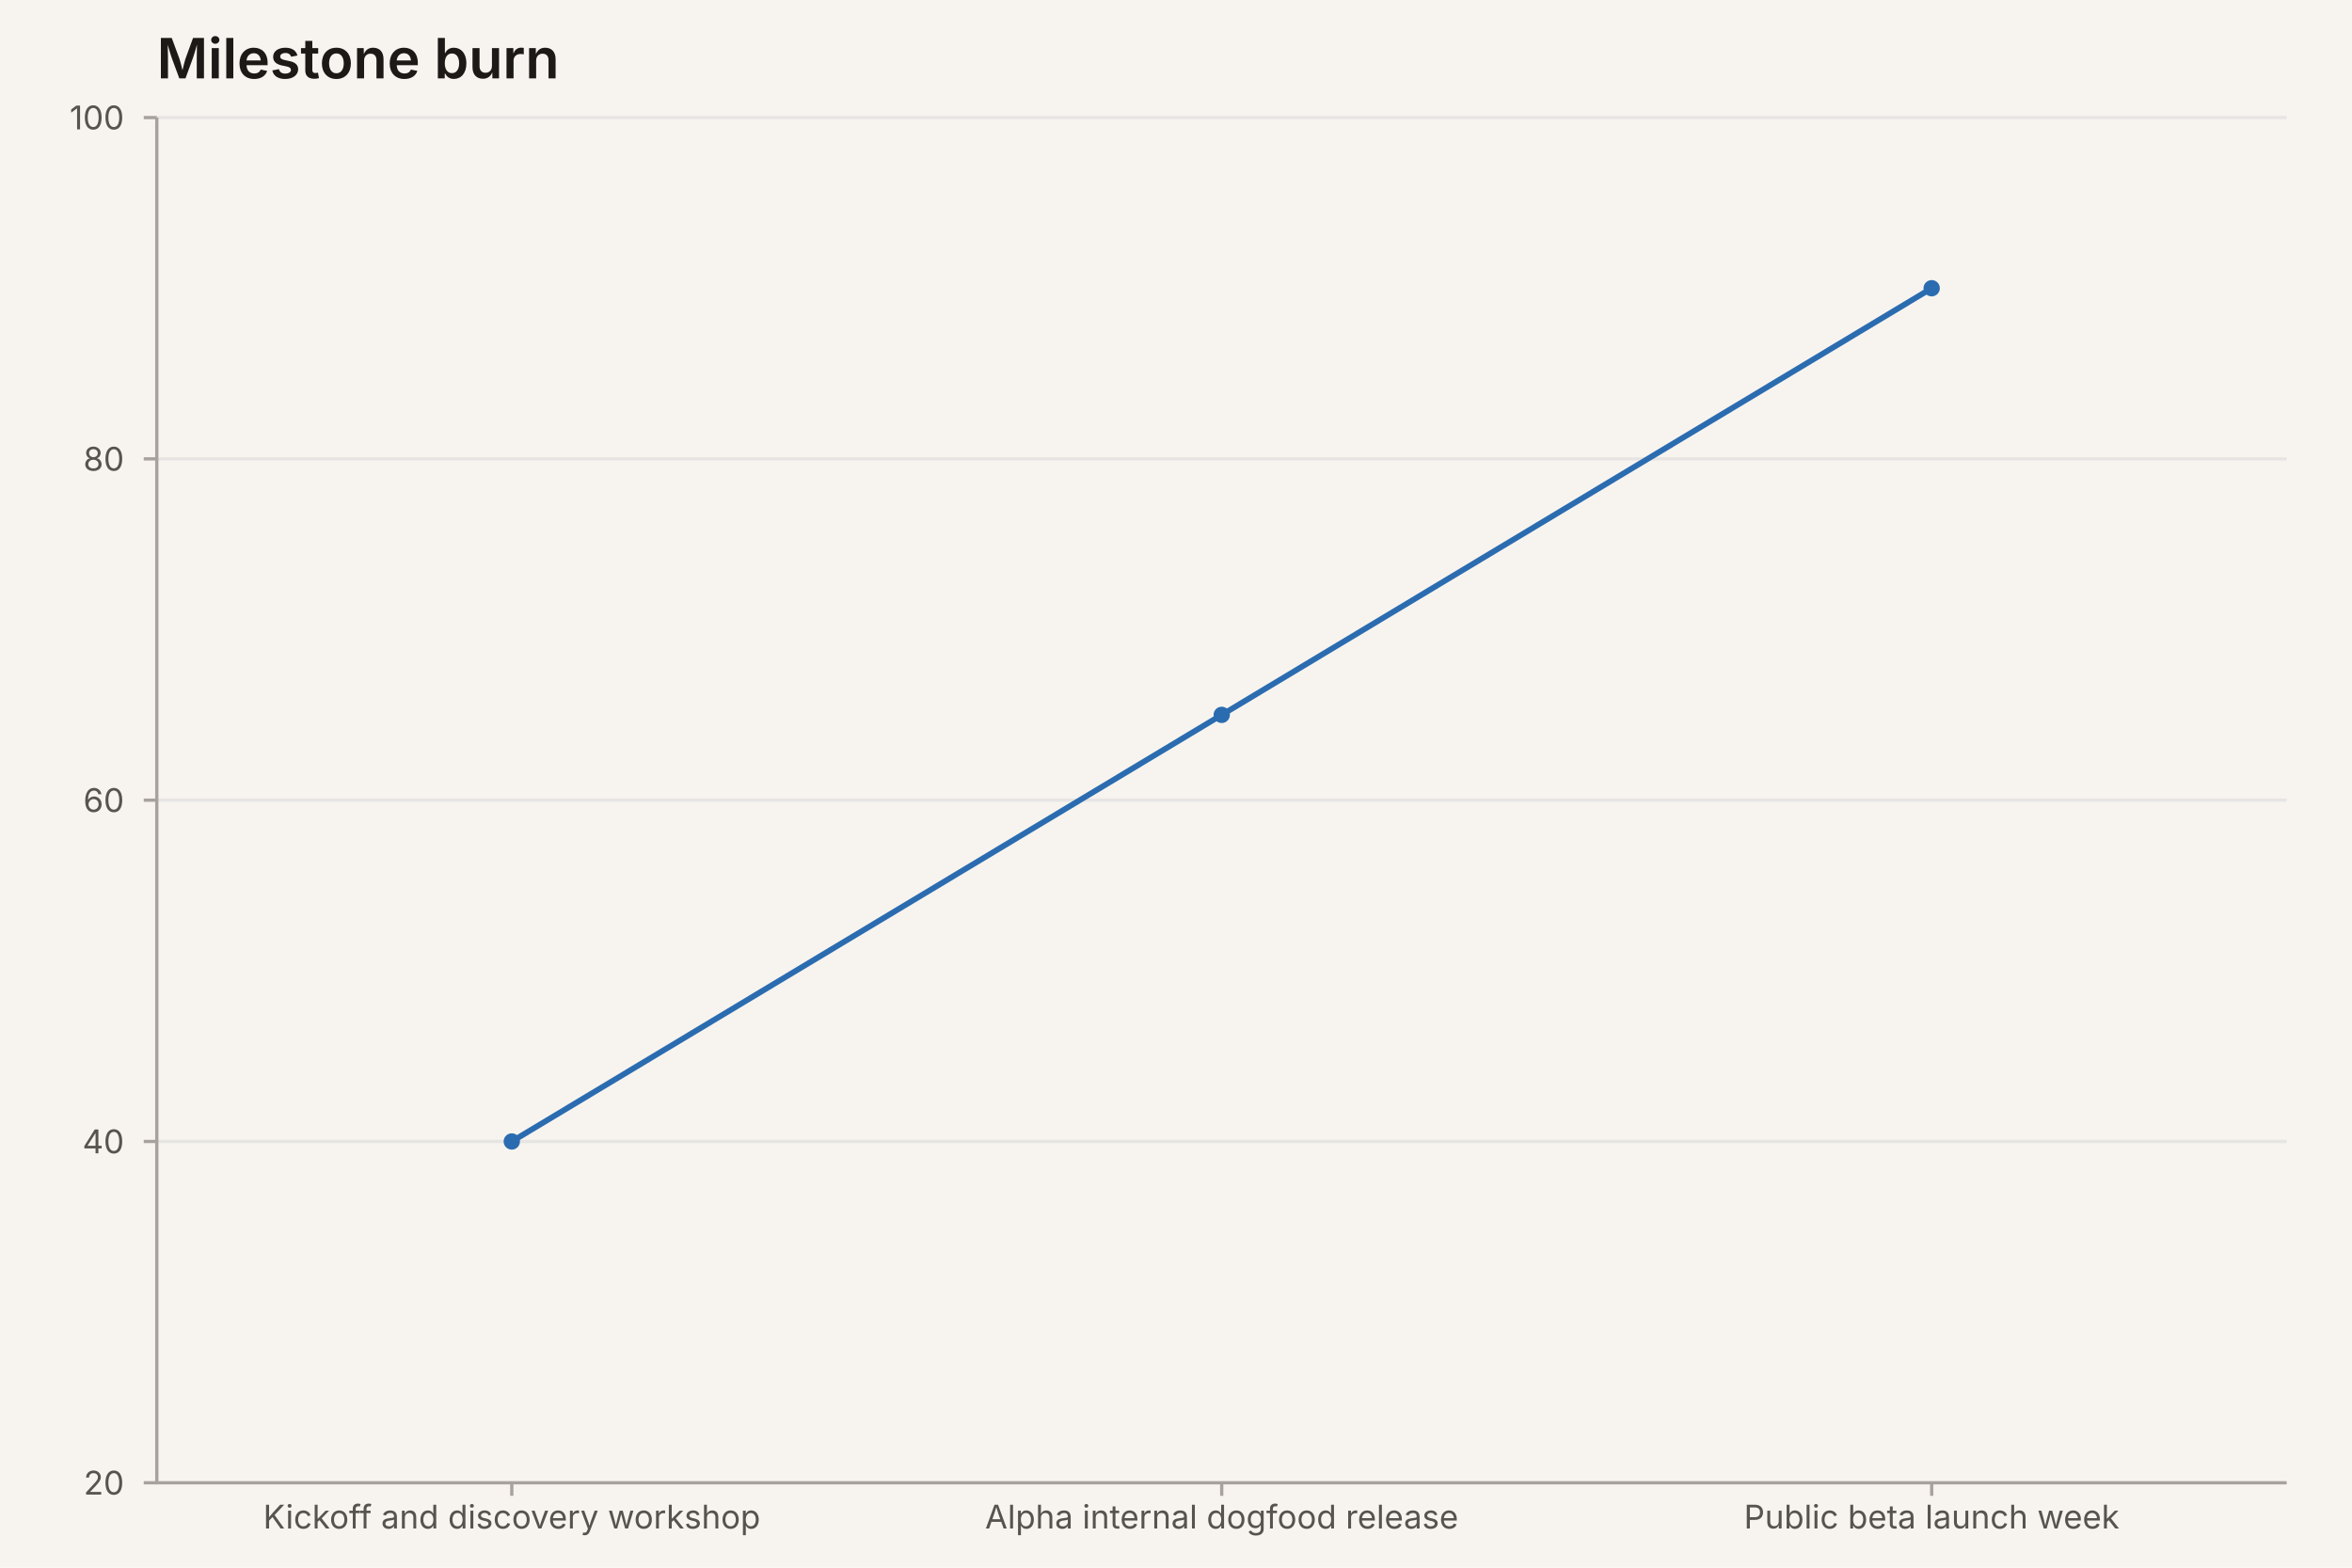
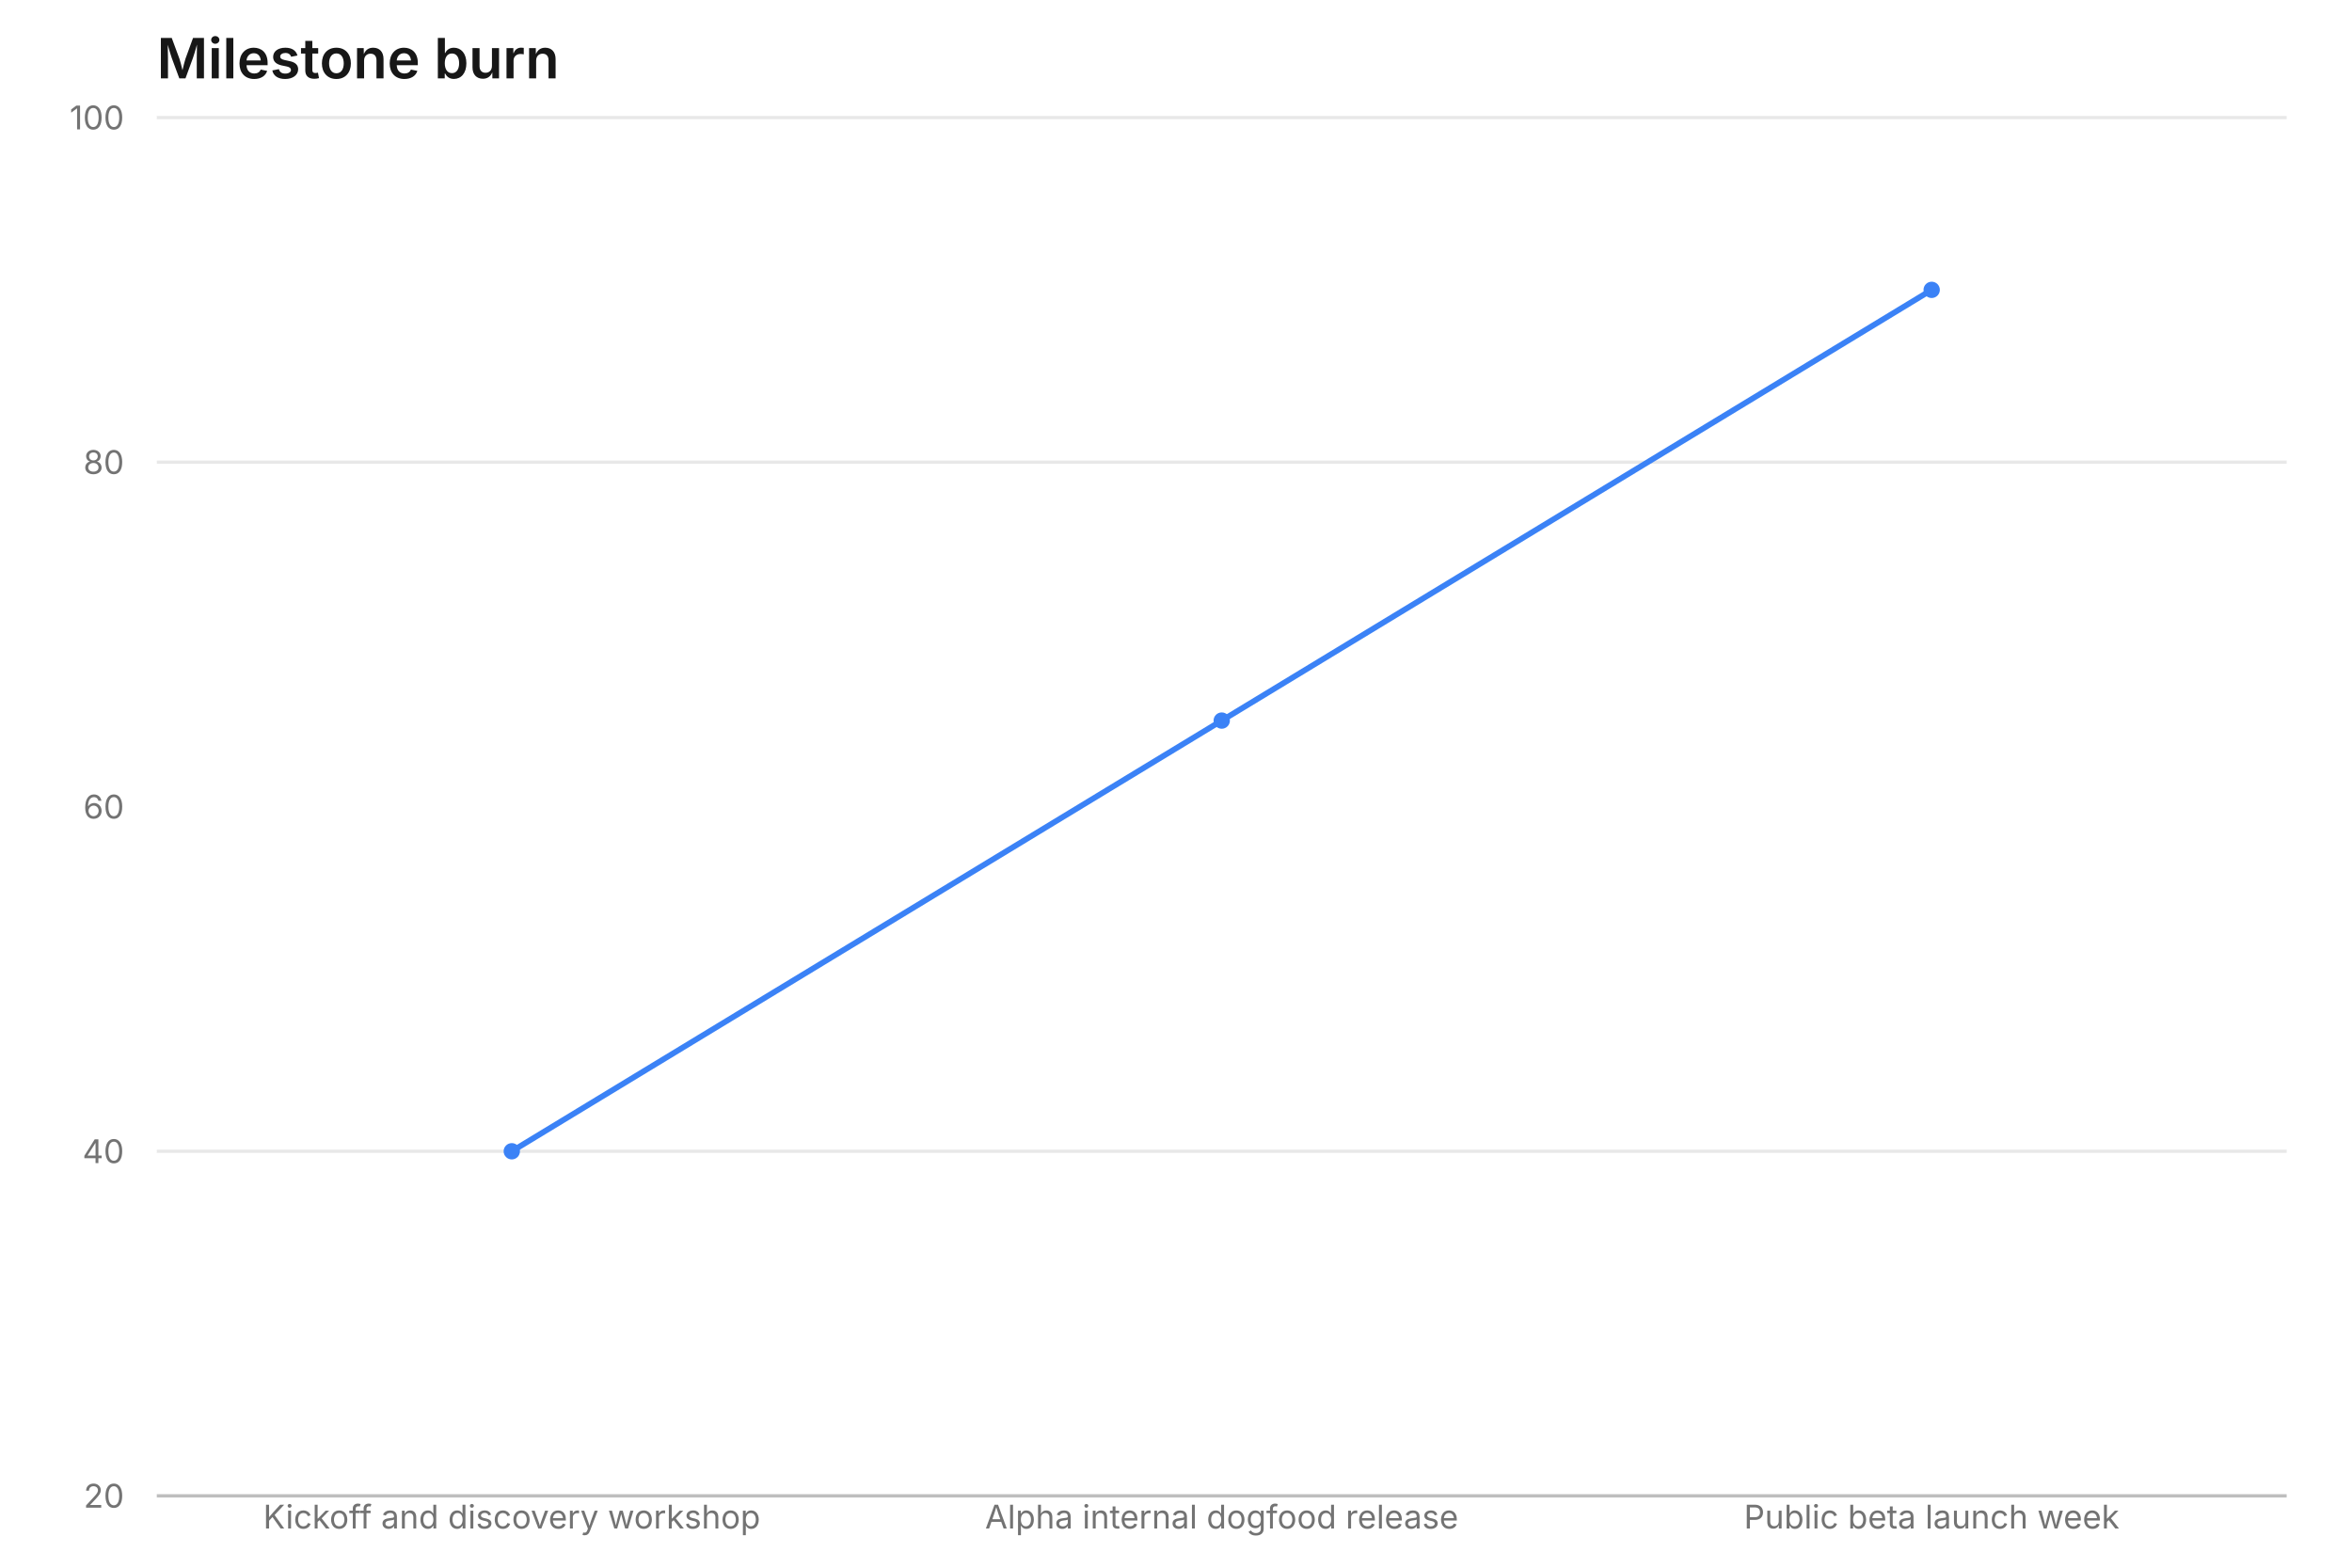
- <svg xmlns="http://www.w3.org/2000/svg" width="720" height="480" viewBox="0 0 720 480" role="img" aria-label="line chart: Milestone burn, 3 rows" aria-labelledby="mv-75331df514bdc1ab-title" aria-describedby="mv-75331df514bdc1ab-desc" data-markvis="2" data-chart-type="line" data-id="mv-75331df514bdc1ab" font-family="ui-sans-serif, system-ui, -apple-system, &quot;Segoe UI&quot;, sans-serif" font-size="12" fill="#1C1917">
-   <rect width="100%" height="100%" fill="#F7F4EF" />
-   <text x="48" y="24" text-anchor="start" font-size="17" font-weight="600" fill="#1C1917">Milestone burn</text>
-   <g fill="none" stroke="#E7E5E4" stroke-width="1">
-     <line x1="48" x2="700" y1="349.5" y2="349.5" />
-     <line x1="48" x2="700" y1="245" y2="245" />
-     <line x1="48" x2="700" y1="140.5" y2="140.5" />
+ <svg xmlns="http://www.w3.org/2000/svg" width="720" height="480" viewBox="0 0 720 480" role="img" aria-label="line chart: Milestone burn, 3 rows" aria-labelledby="mv-75331df514bdc1ab-title" aria-describedby="mv-75331df514bdc1ab-desc" data-markvis="2" data-chart-type="line" data-id="mv-75331df514bdc1ab" font-family="ui-sans-serif, system-ui, -apple-system, &quot;Segoe UI&quot;, sans-serif" font-size="12">
+   <text x="48" y="24" text-anchor="start" font-size="17" font-weight="600" fill="#171717">Milestone burn</text>
+   <g fill="none" stroke="#171717" stroke-opacity="0.10" stroke-width="1">
+     <line x1="48" x2="700" y1="352.5" y2="352.5" />
+     <line x1="48" x2="700" y1="141.5" y2="141.5" />
    <line x1="48" x2="700" y1="36" y2="36" />
  </g>
-   <path d="M48 36 L48 454 L700 454" fill="none" stroke="#A8A29E" stroke-width="1" />
-   <g fill="#57534E" font-size="10" font-weight="400">
-     <line x1="44" x2="48" y1="454" y2="454" stroke="#A8A29E" />
-     <text x="38" y="454" text-anchor="end" dominant-baseline="middle">20</text>
-     <line x1="44" x2="48" y1="349.5" y2="349.5" stroke="#A8A29E" />
-     <text x="38" y="349.5" text-anchor="end" dominant-baseline="middle">40</text>
-     <line x1="44" x2="48" y1="245" y2="245" stroke="#A8A29E" />
-     <text x="38" y="245" text-anchor="end" dominant-baseline="middle">60</text>
-     <line x1="44" x2="48" y1="140.5" y2="140.5" stroke="#A8A29E" />
-     <text x="38" y="140.5" text-anchor="end" dominant-baseline="middle">80</text>
-     <line x1="44" x2="48" y1="36" y2="36" stroke="#A8A29E" />
+   <path d="M48 458 L700 458" fill="none" stroke="#171717" stroke-opacity="0.28" stroke-width="1" />
+   <g fill="#737373" font-size="10" font-weight="400">
+     <text x="38" y="458" text-anchor="end" dominant-baseline="middle">20</text>
+     <text x="38" y="352.5" text-anchor="end" dominant-baseline="middle">40</text>
+     <text x="38" y="247" text-anchor="end" dominant-baseline="middle">60</text>
+     <text x="38" y="141.5" text-anchor="end" dominant-baseline="middle">80</text>
    <text x="38" y="36" text-anchor="end" dominant-baseline="middle">100</text>
-     <line x1="156.67" x2="156.67" y1="454" y2="458" stroke="#A8A29E" />
    <text x="156.67" y="468" text-anchor="middle" font-size="10" data-full-label="Kickoff and discovery workshop">Kickoff and discovery workshop</text>
-     <line x1="374" x2="374" y1="454" y2="458" stroke="#A8A29E" />
    <text x="374" y="468" text-anchor="middle" font-size="10" data-full-label="Alpha internal dogfood release">Alpha internal dogfood release</text>
-     <line x1="591.33" x2="591.33" y1="454" y2="458" stroke="#A8A29E" />
    <text x="591.33" y="468" text-anchor="middle" font-size="10" data-full-label="Public beta launch week">Public beta launch week</text>
  </g>
  <g fill="none">
-     <path d="M156.67 349.5 L374 218.88 L591.33 88.25" fill="none" stroke="#2B6CB0" stroke-width="1.75" stroke-linejoin="round" stroke-linecap="round" data-series="points" />
-     <circle cx="156.67" cy="349.5" r="2.5" fill="#2B6CB0" stroke="none" data-series="points" />
-     <circle cx="374" cy="218.88" r="2.5" fill="#2B6CB0" stroke="none" data-series="points" />
-     <circle cx="591.33" cy="88.25" r="2.5" fill="#2B6CB0" stroke="none" data-series="points" />
+     <path d="M156.67 352.5 L374 220.63 L591.33 88.75" fill="none" stroke="#3B82F6" stroke-width="1.75" stroke-linejoin="round" stroke-linecap="round" data-series="points" />
+     <circle cx="156.67" cy="352.5" r="2.5" fill="#3B82F6" stroke="none" data-series="points" />
+     <circle cx="374" cy="220.63" r="2.5" fill="#3B82F6" stroke="none" data-series="points" />
+     <circle cx="591.33" cy="88.75" r="2.5" fill="#3B82F6" stroke="none" data-series="points" />
  </g>
</svg>
